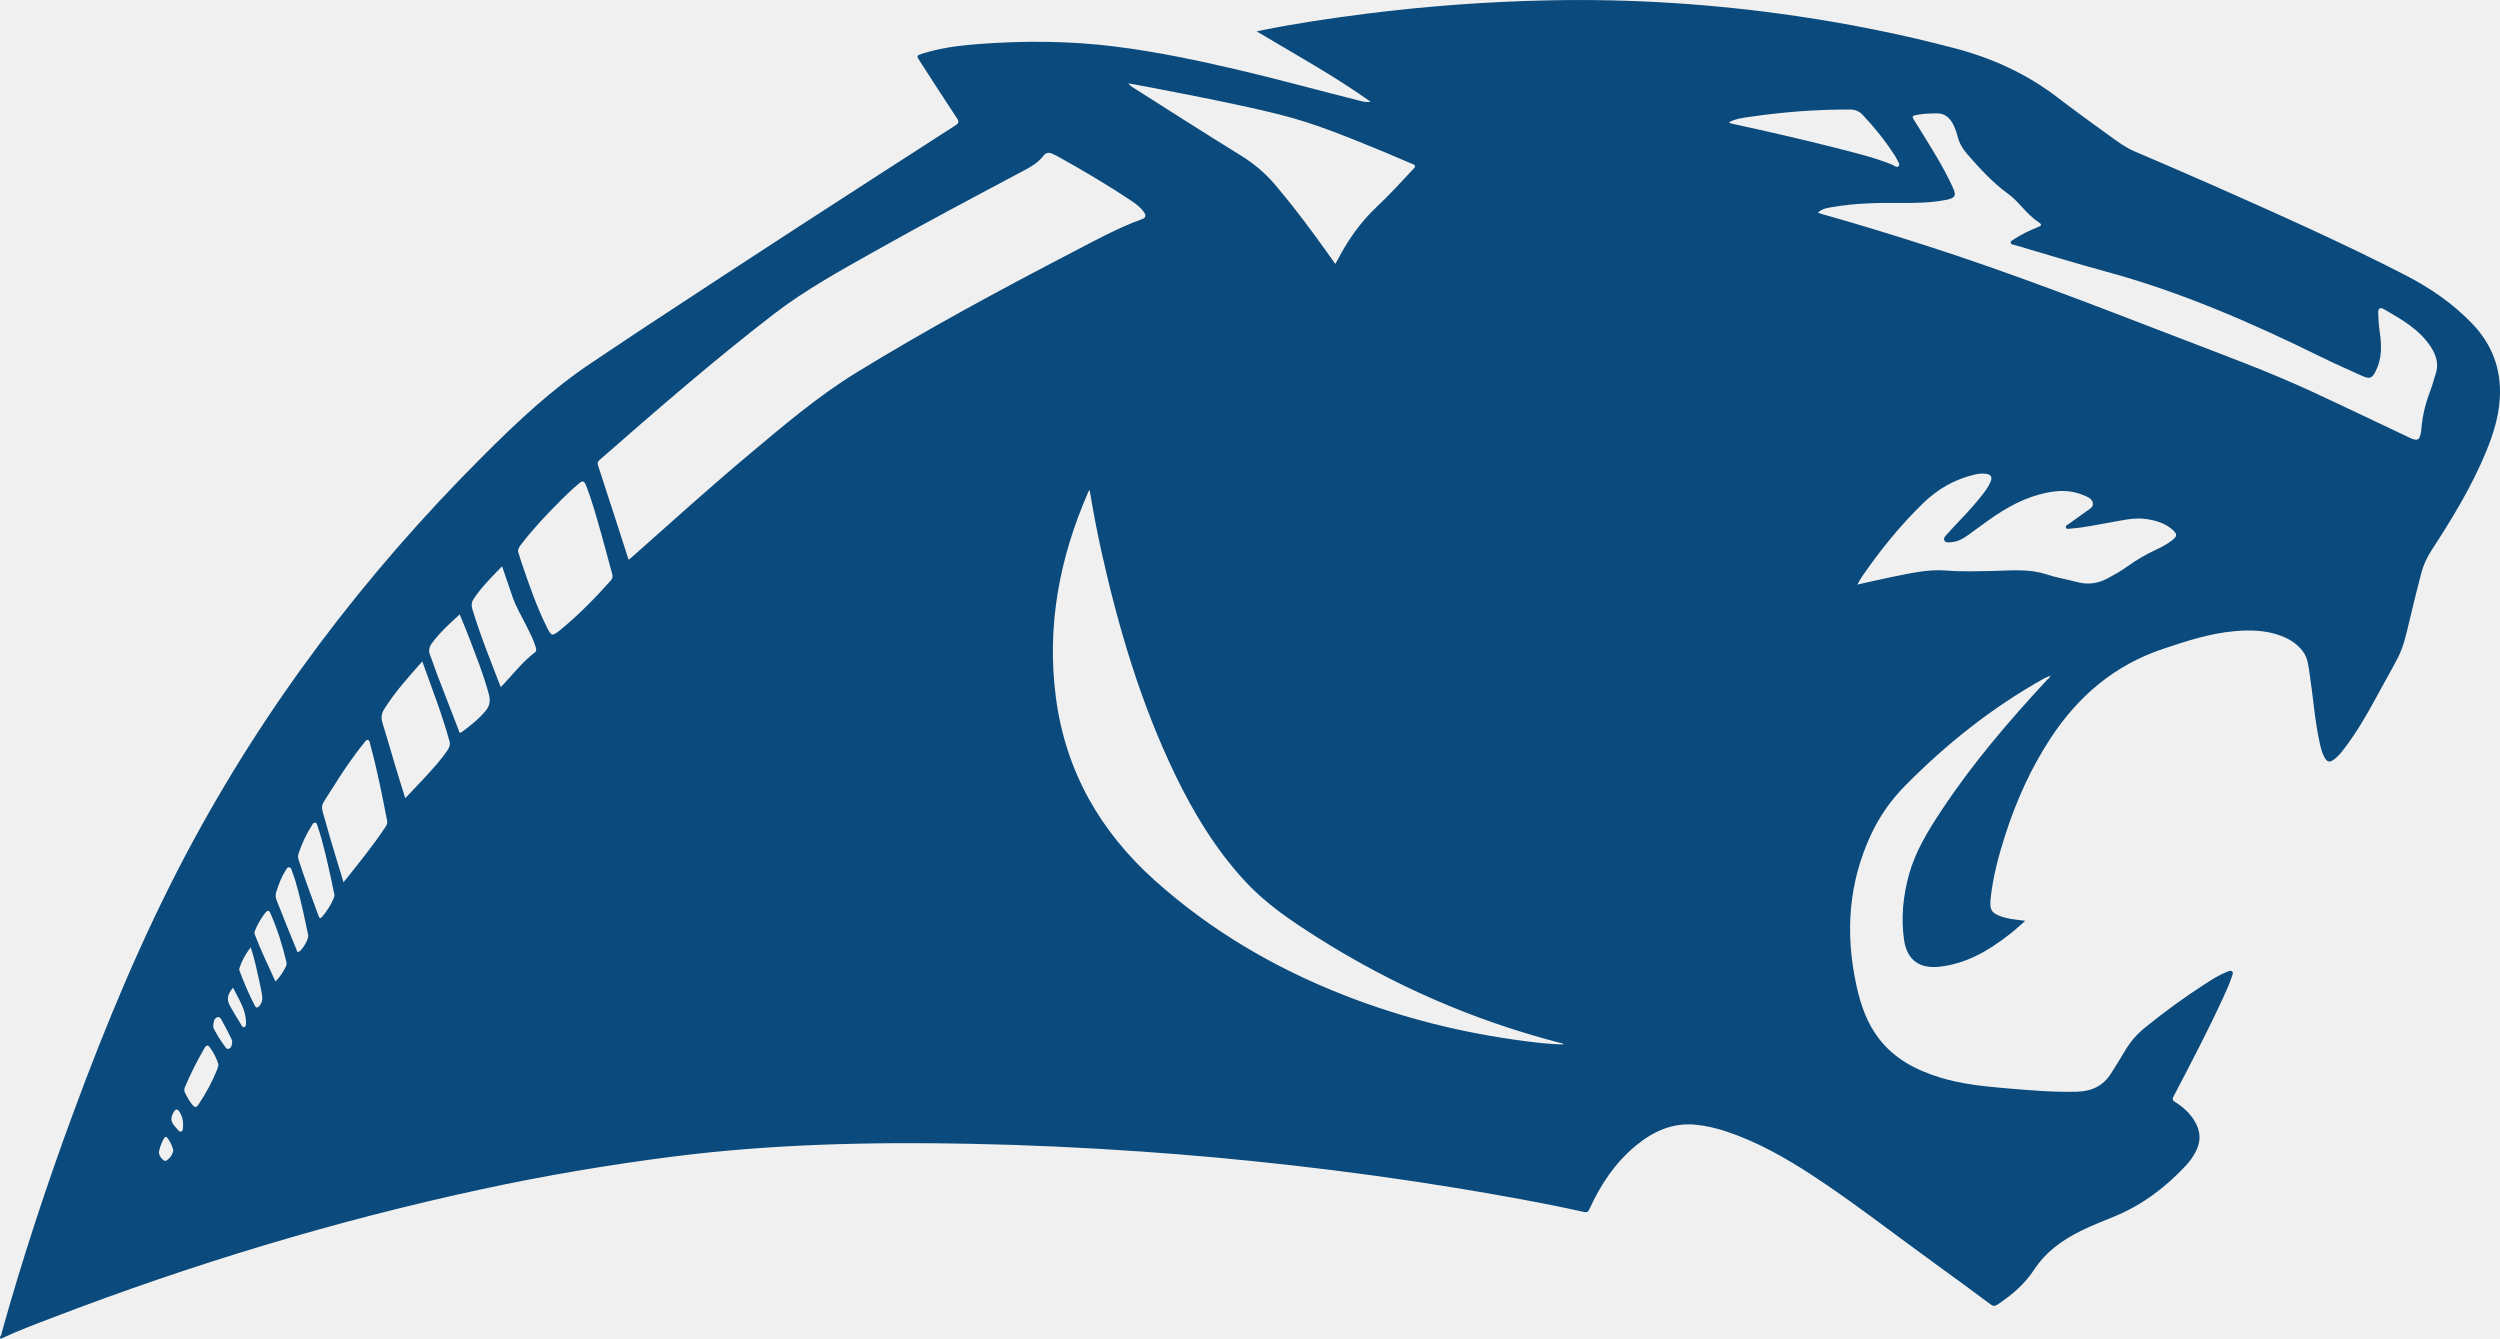
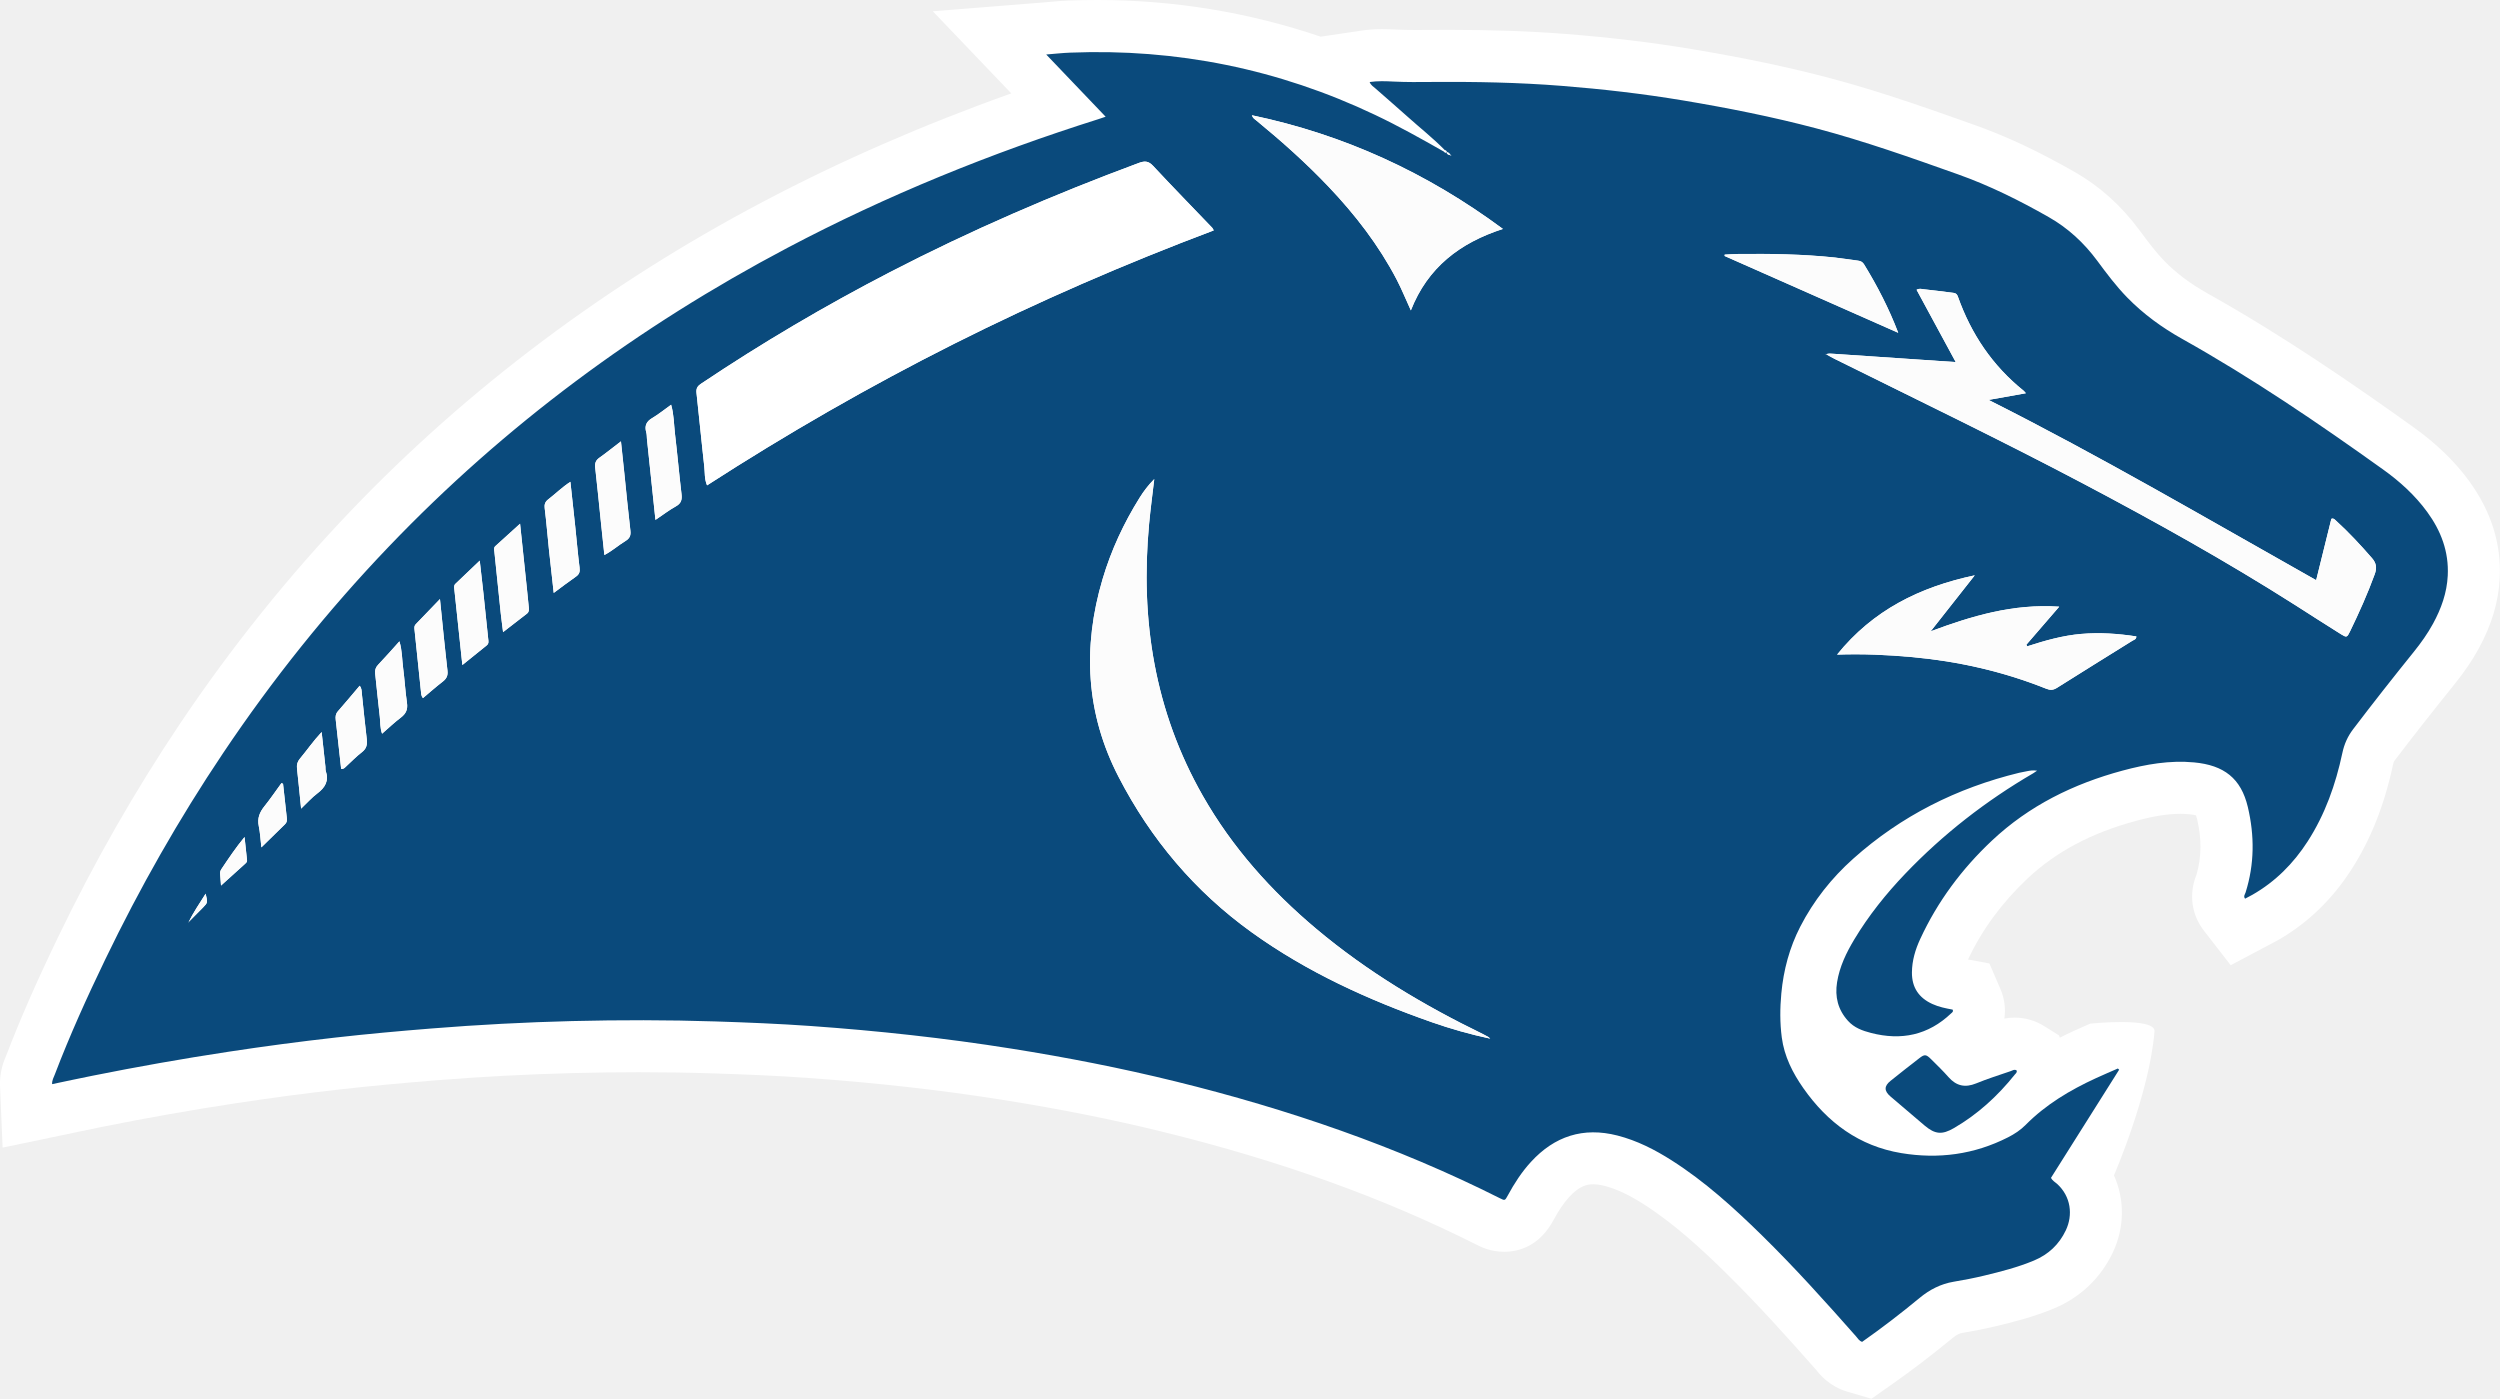
- <svg xmlns="http://www.w3.org/2000/svg" id="b" viewBox="0 0 700 374.81">
-   <g id="c">
-     <path d="M.31,374.81c-.55.04-.17-.39-.28-.56.41-.32.38-.84.5-1.27,5.82-20.8,12.58-41.31,20.06-61.57,9.09-24.62,19.14-48.83,31.41-72.05,21.95-41.51,50.03-78.49,83.2-111.64,9.54-9.54,19.36-18.81,30.67-26.3,4.72-3.13,9.4-6.32,14.13-9.43,29.03-19.15,58.23-38.03,87.47-56.85,1.06-.68,1.1-1.1.43-2.1-3.46-5.23-6.85-10.51-10.26-15.77-1.1-1.69-1.1-1.71.91-2.34,4.9-1.52,9.96-2.17,15.05-2.57,12.97-1,25.94-.94,38.86.7,11.57,1.46,22.97,3.86,34.32,6.52,11.11,2.6,22.1,5.66,33.17,8.43,1.22.31,2.44.74,3.81.48-10.13-7.24-21.03-13.2-31.87-19.69.62-.15,1.03-.25,1.43-.33,9.5-1.9,19.08-3.33,28.69-4.56,17.12-2.19,34.3-3.45,51.55-3.81,23.28-.49,46.44,1.01,69.48,4.4,14.92,2.19,29.66,5.16,44.25,9,10.55,2.78,20.23,7.18,28.89,13.84,4.82,3.71,9.78,7.25,14.7,10.83,2.12,1.54,4.23,3.1,6.66,4.15,7.29,3.15,14.61,6.26,21.87,9.47,18.21,8.07,36.4,16.15,54.12,25.27,6.92,3.56,13.27,7.91,18.67,13.54,5.57,5.81,8.2,12.72,7.75,20.81-.3,5.32-1.87,10.28-3.88,15.14-4.05,9.82-9.58,18.83-15.34,27.7-1.24,1.91-2.16,3.93-2.74,6.11-.51,1.9-.99,3.8-1.46,5.7-4.81,19.51-2.43,13.02-11.55,29.87-2.63,4.85-5.44,9.61-8.83,13.99-.8,1.04-1.66,2.04-2.73,2.81-1.12.81-1.82.63-2.5-.56-.68-1.19-1.03-2.51-1.33-3.83-1.44-6.36-1.86-12.87-2.85-19.3-.35-2.29-.46-4.68-1.94-6.66-1.59-2.14-3.76-3.48-6.22-4.39-4.23-1.57-8.62-1.66-13.03-1.25-6.85.63-13.34,2.75-19.83,4.92-13.55,4.52-23.76,13.17-31.51,24.97-5.51,8.38-9.59,17.43-12.67,26.95-1.93,5.97-3.56,12.02-4.19,18.29-.3,2.98.4,3.89,3.26,4.84.8.26,1.62.45,2.45.59,1.23.2,2.47.33,4.03.53-1.58,1.36-2.91,2.6-4.33,3.71-5.85,4.59-12.11,8.3-19.72,9.14-5.59.62-9.07-1.88-9.89-7.45-.91-6.2-.29-12.36,1.37-18.36,1.78-6.47,5.28-12.16,8.94-17.72,8.71-13.23,18.98-25.2,29.72-36.79.3-.32.89-.51.73-1.15.02.18.13.17.23.08.04-.04.03-.13.04-.2-.09.06-.17.11-.26.17-.51.23-1.03.41-1.52.68-14.55,8.11-27.45,18.36-39.11,30.21-3.91,3.97-7.06,8.5-9.41,13.54-6.34,13.59-7.25,27.74-4.08,42.24,1.17,5.37,2.94,10.56,6.37,14.98,4.37,5.63,10.38,8.74,17.03,10.79,5.85,1.8,11.9,2.44,17.97,2.97,6.77.59,13.53,1.18,20.34,1.01,4.17-.11,7.43-1.64,9.65-5.22,1.26-2.03,2.56-4.03,3.75-6.09,1.47-2.55,3.34-4.72,5.62-6.58,5.42-4.41,11.05-8.52,16.92-12.3,1.97-1.26,3.94-2.53,6.13-3.39.47-.19,1.03-.49,1.44-.08.35.35.08.89-.06,1.33-.71,2.13-1.63,4.18-2.57,6.21-4.28,9.25-9,18.29-13.73,27.31-.43.82-.44,1.21.42,1.73,2.09,1.29,3.9,2.93,5.24,5.01,1.92,2.98,2.06,6.04.32,9.16-.69,1.23-1.49,2.39-2.44,3.42-5.7,6.15-12.24,11.14-20.04,14.37-3.15,1.3-6.34,2.51-9.41,4.03-5.28,2.61-9.91,5.9-13.23,10.97-2.61,3.99-6.24,7.08-10.22,9.72-.74.49-1.22.48-1.94-.06-5.19-3.86-10.39-7.69-15.63-11.47-11.39-8.21-22.45-16.9-34.2-24.6-7.6-4.98-15.49-9.45-24.17-12.34-2.76-.92-5.58-1.58-8.47-1.88-6.55-.67-12.01,1.84-16.89,5.88-5.79,4.78-9.82,10.87-12.91,17.63-.33.72-.6,1.13-1.53.92-12.06-2.68-24.22-4.83-36.41-6.82-15.29-2.5-30.65-4.58-46.04-6.32-13.73-1.55-27.49-2.81-41.27-3.77-16.03-1.12-32.08-1.88-48.15-2.19-27.94-.55-55.83.07-83.6,3.63-17.93,2.3-35.73,5.31-53.39,9.13-40.93,8.84-80.89,20.93-119.98,35.92-4.83,1.85-9.7,3.65-14.38,5.88ZM176.01,156.74c.43-.35.72-.57.99-.81,10.97-9.73,21.85-19.56,33.09-28.98,9.55-8,19.05-16.08,29.69-22.62,19.69-12.1,40.03-23.05,60.53-33.72,6.38-3.32,12.7-6.79,19.48-9.26,1.15-.42,1.1-1.14.51-1.97-.88-1.25-2.07-2.17-3.31-3.01-6.8-4.57-13.86-8.7-21.01-12.69-.41-.23-.85-.38-1.27-.6-1.03-.52-1.88-.34-2.59.59-1.31,1.71-3.08,2.83-4.96,3.83-14.12,7.5-28.25,14.99-42.19,22.83-9.7,5.46-19.47,10.81-28.33,17.63-16.82,12.96-32.82,26.89-48.79,40.86-.64.56-.56,1.03-.33,1.71,1.89,5.77,3.76,11.55,5.63,17.33.94,2.92,1.88,5.84,2.86,8.88ZM305.08,137.19c-.22.34-.31.44-.36.56-8.08,18.42-11.71,37.58-9.06,57.63,2.7,20.49,12.32,37.35,27.63,51.09,15.68,14.07,33.55,24.54,53.11,32.2,16.32,6.39,33.2,10.6,50.58,12.84,3.56.46,7.14.87,10.83.94-.33-.45-.75-.38-1.08-.47-24.09-6.24-46.62-16.07-67.64-29.36-7.36-4.66-14.6-9.49-20.57-15.98-8.16-8.87-14.33-19.04-19.53-29.84-9.52-19.78-15.73-40.67-20.51-62.02-1.29-5.75-2.37-11.54-3.39-17.6ZM509.05,59.56c.52.17.82.29,1.12.38,9.5,2.66,18.92,5.56,28.31,8.56,24,7.68,47.49,16.79,70.99,25.85,12.73,4.91,25.55,9.59,37.95,15.33,9.12,4.22,18.17,8.6,27.26,12.87,2.28,1.07,2.8.75,3.23-1.73.04-.23.06-.47.07-.7.3-3.85,1.26-7.54,2.66-11.14.5-1.3.8-2.69,1.27-4,1.02-2.86.34-5.38-1.27-7.84-3.23-4.95-8.2-7.7-13.09-10.55-1.13-.66-1.68-.26-1.65,1.06.05,1.73.16,3.47.41,5.17.56,3.81.69,7.55-1.12,11.11-1,1.97-1.65,2.27-3.67,1.37-3.88-1.73-7.77-3.46-11.59-5.34-19.44-9.57-39.24-18.22-60.24-23.91-8.52-2.31-16.97-4.92-25.44-7.41-.46-.14-1.2-.11-1.25-.69-.04-.51.61-.77,1.04-1.05,2.05-1.32,4.24-2.37,6.5-3.28,1.21-.49,1.28-.75.16-1.49-1.82-1.21-3.27-2.79-4.73-4.37-1.14-1.24-2.3-2.48-3.67-3.47-4.37-3.15-7.95-7.11-11.47-11.13-1.28-1.47-2.24-3.09-2.72-5-.34-1.36-.81-2.69-1.54-3.9-.99-1.65-2.39-2.57-4.39-2.52-1.64.04-3.27.05-4.9.33-2.11.37-2.11.35-1.02,2.08.3.47.61.94.9,1.42,3.4,5.54,6.94,11,9.64,16.94,1.04,2.29.69,2.88-1.8,3.45-.09.02-.19.02-.28.04-4.26.81-8.57.86-12.88.82-6.19-.06-12.36.08-18.48,1.12-1.45.25-2.97.34-4.35,1.6ZM520.03,163.69c3.39-.75,6.47-1.49,9.58-2.11,5.09-1.01,10.18-2.26,15.42-1.83,4.36.36,8.7.2,13.06.11,4.99-.1,9.99-.67,14.91.96,2.83.94,5.81,1.41,8.7,2.18,3.02.8,5.82.36,8.54-1.11,1.73-.94,3.45-1.88,5.05-3.03,2.67-1.92,5.46-3.6,8.45-4.97,1.53-.7,3.01-1.52,4.36-2.53,1.57-1.18,1.62-1.81.16-3.08-2.01-1.75-4.45-2.49-7.03-2.91-3.71-.61-7.26.41-10.85,1-3.51.58-6.98,1.38-10.54,1.63-.48.03-1.19.28-1.38-.28-.19-.54.51-.82.9-1.1,1.51-1.11,3.08-2.13,4.56-3.27.86-.66,2.24-1.19,2.09-2.42-.17-1.37-1.61-1.84-2.76-2.33-3.32-1.4-6.76-1.35-10.21-.64-5.84,1.2-10.95,3.98-15.77,7.37-2.18,1.53-4.31,3.15-6.49,4.69-1.31.93-2.72,1.66-4.37,1.78-.69.05-1.56.24-1.95-.43-.42-.71.27-1.31.73-1.82,1.15-1.29,2.35-2.55,3.54-3.81,2.22-2.35,4.42-4.72,6.39-7.28.83-1.08,1.64-2.17,2.18-3.43.65-1.49.25-2.18-1.39-2.39-1.08-.14-2.15.04-3.2.29-5.46,1.31-10.16,4.01-14.17,7.9-6.41,6.22-12.01,13.13-17.07,20.47-.47.69-.86,1.43-1.44,2.41ZM373.89,73.9c.28-.5.47-.81.64-1.14,2.89-5.57,6.45-10.62,11.05-14.93,3.55-3.33,6.82-6.95,10.15-10.51.64-.68.75-1.01-.25-1.41-2.64-1.06-5.23-2.26-7.87-3.34-9.64-3.94-19.25-8-29.4-10.52-11.89-2.95-23.93-5.21-35.96-7.55-2.1-.41-4.21-.78-6.32-1.17.35.54.76.82,1.19,1.09,10.12,6.4,20.19,12.88,30.38,19.16,3.89,2.4,7.23,5.3,10.09,8.81,1.42,1.74,2.86,3.46,4.26,5.23,4.15,5.25,8.07,10.68,12.04,16.28ZM145.05,154.4c.27.86.57,1.89.91,2.91,2.12,6.24,4.25,12.47,7.19,18.38,1.21,2.43,1.5,2.51,3.53.86,5.21-4.23,9.89-9.02,14.35-14.02.53-.6.58-1.16.36-1.92-1.05-3.73-1.99-7.5-3.06-11.22-1.31-4.58-2.53-9.19-4.31-13.62-.43-1.08-.91-1.23-1.81-.48-1.73,1.44-3.37,2.97-4.96,4.57-3.94,3.95-7.79,7.97-11.19,12.4-.45.58-.96,1.16-1.02,2.15ZM118.24,185.2c-3.92,4.44-7.69,8.59-10.68,13.38-.74,1.18-.91,2.36-.49,3.73,1.27,4.1,2.44,8.24,3.67,12.35.86,2.87,1.77,5.73,2.74,8.83,2.05-2.17,3.93-4.12,5.76-6.11,2.12-2.31,4.24-4.62,6.01-7.23.54-.8.9-1.58.61-2.61-2.06-7.52-4.92-14.77-7.62-22.35ZM96.19,247.02c.57-.7.93-1.13,1.28-1.57,3.48-4.41,7.04-8.76,10.15-13.45.42-.64.96-1.24.78-2.17-1.4-7.16-2.79-14.32-4.73-21.36-.13-.46-.14-1.18-.67-1.28-.53-.1-.82.54-1.14.93-3.28,4.04-6.17,8.36-8.91,12.78-3.57,5.77-3.27,3.69-1.51,10.18,1.43,5.27,3.11,10.47,4.74,15.93ZM484.16,34.19c.21.43.57.38.88.45,9.63,2.13,19.26,4.28,28.82,6.73,5.38,1.38,10.8,2.65,15.98,4.75.57.23,1.22.97,1.76.4.5-.52-.15-1.21-.4-1.78-.19-.43-.43-.83-.68-1.22-2.62-4.06-5.64-7.82-8.95-11.34-1.01-1.07-2.16-1.5-3.61-1.51-9.43-.05-18.81.71-28.14,2.06-1.91.28-3.87.53-5.65,1.47ZM140.58,158.57c-2.92,3.02-5.79,5.82-8.01,9.2-.56.86-.62,1.74-.34,2.68,2.22,7.42,5.15,14.58,7.98,21.94.42-.44.74-.77,1.05-1.1,2.74-2.94,5.23-6.13,8.47-8.58.58-.44.41-.96.26-1.52-.55-2-1.54-3.8-2.44-5.65-1.37-2.81-3.04-5.47-4.05-8.46-.94-2.78-1.9-5.55-2.92-8.52ZM128.71,172.04c-2.83,2.55-5.54,5.05-7.76,8.04-.79,1.06-1.02,2.12-.51,3.39.7,1.73,1.24,3.52,1.91,5.26,1.98,5.19,3.99,10.37,6.01,15.54.15.39.12,1.32,1.05.63,2.41-1.79,4.74-3.64,6.66-5.99,1.15-1.41,1.25-2.91.79-4.61-.78-2.84-1.7-5.63-2.72-8.39-1.7-4.64-3.47-9.24-5.43-13.89ZM93.67,250.71c-.29-1.41-.55-2.79-.86-4.16-1.13-5.06-2.17-10.14-3.84-15.06-.15-.43-.18-1.05-.68-1.14-.6-.11-.82.55-1.08.95-1.52,2.37-2.66,4.93-3.58,7.58-.21.59-.23,1.2-.04,1.8,1.7,5.34,3.72,10.57,5.63,15.84.31.85.7.51,1.07.07,1.3-1.55,2.38-3.24,3.16-5.1.11-.25.15-.53.21-.78ZM86.32,262c-.42-1.97-.86-4.21-1.37-6.44-.9-3.91-1.75-7.83-3.16-11.61-.16-.42-.26-1.01-.77-1.09-.6-.09-.84.52-1.1.93-1.16,1.83-1.88,3.85-2.55,5.89-.27.83-.24,1.62.1,2.45,1.01,2.46,1.96,4.94,2.95,7.41.85,2.12,1.71,4.24,2.6,6.34.11.26.06.85.69.59.8-.33,2.63-3.24,2.6-4.46ZM77.13,274.82c1.31-1.3,2.19-2.71,2.93-4.23.19-.39.23-.82.13-1.24-1.11-4.69-2.54-9.28-4.5-13.69-.37-.83-.81-.81-1.33-.16-1.27,1.58-2.27,3.31-3.01,5.2-.15.39-.1.72.04,1.08,1.68,4.41,3.74,8.65,5.74,13.04ZM61.17,298.17c-.43-1.78-1.32-3.3-2.32-4.78-.62-.91-1.05-.84-1.59.08-2.06,3.51-3.87,7.15-5.47,10.89-.23.54-.27,1.06,0,1.61.54,1.09,1.12,2.16,1.88,3.12.93,1.17,1.24,1.18,2.06-.05,2.03-3.04,3.74-6.25,5.1-9.65.15-.38.23-.8.34-1.21ZM70.18,265.26c-1.47,1.92-2.5,3.82-3.17,5.91-.06.2,0,.47.07.68,1.24,3.32,2.62,6.58,4.26,9.73.4.76.81.6,1.27.09.82-.91.97-1.99.75-3.15-.26-1.37-.5-2.75-.82-4.11-.7-2.98-1.24-6-2.35-9.15ZM65.26,276.55c-1.65,1.96-1.86,3.34-.79,5.25.93,1.67,1.94,3.3,2.94,4.92.23.38.46,1,.96.88.58-.14.51-.83.51-1.31-.02-3.67-2.07-6.55-3.62-9.74ZM65,291.89c.06-.45-.11-.84-.3-1.21-.74-1.46-1.45-2.94-2.26-4.35-.37-.64-.7-1.78-1.58-1.51-1.03.32-1.06,1.55-1.17,2.51-.04.33.19.71.36,1.04.79,1.49,1.65,2.94,2.68,4.28.35.46.64,1.23,1.35,1,.75-.24.82-1.06.92-1.75ZM48.52,322.08c-.3-1.28-.85-2.4-1.61-3.42-.44-.59-.77-.31-1.05.18-.66,1.15-1.11,2.38-1.34,3.67-.19,1.08,1.33,2.9,2.02,2.48,1.06-.65,1.76-1.65,1.98-2.9ZM51.26,314.78c.05-1.06-.28-2.27-.94-3.36-.64-1.06-1.18-1.01-1.77.11-.93,1.76-.75,2.68.92,4.44.36.38.71,1.08,1.31.83.56-.23.42-.96.48-1.51,0-.09,0-.19,0-.51Z" fill="#0a4a7c" stroke-width="0" />
+ <svg xmlns="http://www.w3.org/2000/svg" id="Layer_2" data-name="Layer 2" viewBox="0 0 700 391.69">
+   <defs>
+     <style>
+       .cls-1 {
+         fill: #fff;
+       }
+ 
+       .cls-2 {
+         fill: #0a4a7c;
+       }
+ 
+       .cls-3 {
+         fill: #fcfcfc;
+       }
+     </style>
+   </defs>
+   <g id="Layer_1-2" data-name="Layer 1">
+     <g>
+       <path class="cls-1" d="M691.42,134.77c-4.06-5.57-9.19-10.53-15.67-15.17-16.38-11.72-36.03-25.34-57.6-37.42-4.81-2.7-8.77-5.66-12.09-9.06-2.34-2.4-4.51-5.27-7.1-8.77-5.02-6.79-11.11-12.25-18.11-16.23-10.18-5.79-19-9.93-27.77-13.05-13.1-4.66-26.65-9.47-40.76-13.21-11.59-3.07-23.88-5.65-38.68-8.12-11.12-1.86-22.65-3.24-35.23-4.23-9.81-.77-20.49-1.15-32.63-1.15-1.65,0-3.3,0-4.95,.02h-.69c-1.2,.01-2.39,.02-3.59,.02-2.27,0-4-.04-5.61-.12-1.28-.06-2.55-.12-3.94-.12-2.03,0-3.88,.13-5.66,.39l-11.55,1.72c-20.12-6.82-41.07-10.27-62.55-10.27-2.71,0-5.48,.06-8.21,.16-1.78,.07-3.46,.22-5.09,.37-.7,.06-1.42,.13-2.19,.19l-30.56,2.44,21.97,22.99c-24.56,8.74-47.9,18.93-69.59,30.38-43.69,23.06-82.49,52.16-115.31,86.47-17.45,18.25-33.57,38.34-47.91,59.71-12.53,18.68-23.99,38.73-34.05,59.61-6.13,12.72-10.76,23.28-14.54,33.19l-.03,.06c-.57,1.31-1.9,4.38-1.72,8.59l.72,17.17,16.83-3.51,3.75-.79c2.53-.53,5-1.05,7.47-1.55,12.56-2.52,25.13-4.73,37.37-6.59,9.99-1.52,19.9-2.83,29.45-3.9,7.76-.87,16.16-1.67,26.44-2.5,12.67-1.02,25.63-1.7,38.49-2.03,6.22-.16,12.4-.24,18.37-.24,7.07,0,14.09,.11,20.87,.33,7.8,.25,17.01,.6,26.19,1.25,19.57,1.39,37.54,3.42,54.96,6.19,16.02,2.55,30.64,5.47,44.68,8.93,32.99,8.12,61.71,18.45,87.82,31.59,1.29,.65,3.96,1.99,7.69,1.99,4.14,0,9.91-1.54,13.88-8.89,1.49-2.76,2.88-4.81,4.38-6.45,2.88-3.14,5.02-3.56,6.74-3.56,.94,0,2,.15,3.14,.44,3.32,.85,6.8,2.48,10.95,5.12,8.6,5.48,16.38,12.71,22.86,19.07,9.09,8.92,17.57,18.4,25.48,27.35,.95,1.21,3.66,4.6,8.7,6.08l6.76,1.99,5.76-4.05c5.66-3.98,11.38-8.35,17-12.99,1.27-1.05,2.1-1.3,2.68-1.39,3.46-.58,6.55-1.2,9.44-1.89,5.17-1.24,10.67-2.65,16.22-4.96,7.38-3.08,13.08-8.5,16.49-15.67,3.34-7.05,3.32-14.89,.32-21.59,0,0,9.92-22.82,11.35-40.31,.33-4.1-18.02-2.18-18.02-2.18-1.5,.66-3.01,1.31-4.5,2-1.38,.63-2.7,1.28-3.99,1.93l-.25-.65-4.13-2.59c-2.49-1.56-5.34-2.38-8.27-2.38-1.05,0-2.01,.1-2.88,.27,.4-2.74,.06-5.6-1.11-8.3l-3.08-7.13-5.98-1.11c3.9-8.32,9.51-15.95,16.66-22.68,7.97-7.5,17.91-12.78,30.37-16.14,4.98-1.34,8.92-1.97,12.39-1.97,.85,0,1.68,.04,2.48,.11,.97,.09,1.58,.23,1.93,.33,.08,.22,.19,.54,.3,1,1.32,5.57,1.27,10.69-.16,15.6-2.18,5.35-1.43,11.14,2.05,15.64l7.52,9.71,10.85-5.75,.54-.28c.64-.33,1.28-.67,1.92-1.03,8.17-4.68,15.05-11.29,20.45-19.66,5.47-8.47,9.31-18.18,11.75-29.68,.11-.51,.21-.66,.38-.89,4.94-6.51,10.41-13.48,16.73-21.32,2.8-3.48,5.04-6.77,6.82-10.03,3.63-6.64,5.56-13.1,5.89-19.72,.48-9.59-2.39-18.73-8.53-27.15Z" />
+       <path class="cls-2" d="M404.61,42.1c-3.3-3.4-7.04-6.31-10.55-9.48-2.94-2.66-5.97-5.21-8.93-7.85-.56-.5-1.28-.88-1.63-1.8,2.27-.34,4.51-.24,6.72-.13,3.58,.18,7.15,.14,10.72,.11,12.12-.09,24.23,.13,36.32,1.09,11.38,.9,22.71,2.2,33.98,4.08,12.56,2.1,25.03,4.57,37.34,7.83,13.44,3.56,26.53,8.2,39.61,12.85,8.87,3.15,17.27,7.33,25.44,11.98,5.43,3.09,9.89,7.22,13.59,12.22,2.63,3.56,5.29,7.11,8.39,10.29,4.54,4.65,9.74,8.43,15.4,11.6,19.55,10.95,38.04,23.53,56.23,36.55,4.7,3.36,8.96,7.22,12.38,11.91,3.87,5.3,6.08,11.13,5.75,17.82-.24,4.85-1.83,9.26-4.12,13.46-1.53,2.8-3.38,5.4-5.38,7.88-5.75,7.14-11.43,14.34-16.98,21.65-1.54,2.02-2.5,4.18-3.03,6.68-1.87,8.79-4.83,17.19-9.74,24.79-3.98,6.17-9.04,11.25-15.45,14.91-.67,.38-1.36,.73-2.05,1.09-.53-.69-.02-1.21,.15-1.75,2.49-7.92,2.52-15.9,.62-23.93-1.9-8.01-6.67-11.7-15.05-12.48-6.81-.64-13.46,.53-20.03,2.3-13.71,3.7-26.14,9.79-36.57,19.6-8.41,7.91-15.21,17.02-20.06,27.51-1.38,2.97-2.32,6.09-2.34,9.43-.02,4.2,1.94,7.08,5.7,8.8,1.83,.84,3.79,1.23,5.7,1.58,.26,.61-.16,.8-.42,1.05-6.42,6.11-13.95,7.67-22.41,5.49-2.44-.63-4.72-1.45-6.48-3.4-2.81-3.11-3.7-6.73-3.05-10.8,.7-4.38,2.59-8.28,4.84-12.02,4.02-6.69,8.87-12.74,14.26-18.38,10.6-11.08,22.58-20.39,35.82-28.11,.25-.15,.49-.32,1.09-.73-1.21-.17-1.98-.01-2.75,.13-.76,.15-1.53,.28-2.28,.46-17.43,4.25-33.04,12.06-46.45,24.05-6.08,5.43-11.1,11.77-14.83,19.02-3.01,5.85-4.7,12.15-5.31,18.72-.38,4.11-.41,8.23,.13,12.33,.7,5.3,3.04,9.91,6.06,14.22,6.76,9.62,15.62,16.19,27.4,18.15,10.39,1.73,20.42,.4,29.89-4.42,1.81-.92,3.51-2.04,4.93-3.48,5.66-5.72,12.44-9.75,19.68-13.08,2.03-.93,4.09-1.81,6.14-2.71,.12,.11,.24,.22,.36,.34-6.37,10.1-12.73,20.21-19.08,30.27,.4,.83,1.14,1.18,1.7,1.69,3.89,3.54,4.49,8.7,2.45,13.01-1.88,3.96-4.87,6.77-8.92,8.46-4.53,1.89-9.26,3.1-14.01,4.24-2.79,.67-5.61,1.22-8.45,1.69-3.63,.61-6.76,2.22-9.56,4.54-5.21,4.31-10.57,8.42-16.09,12.3-.84-.25-1.22-.98-1.72-1.55-8.54-9.67-17.16-19.27-26.38-28.31-7.83-7.68-15.94-15.04-25.24-20.96-4.73-3.01-9.69-5.54-15.17-6.95-9.59-2.45-17.62,.17-24.24,7.4-2.59,2.82-4.65,6.02-6.47,9.38-.79,1.46-.81,1.48-2.18,.79-28.98-14.58-59.46-24.99-90.89-32.73-15.15-3.73-30.46-6.72-45.87-9.17-18.65-2.97-37.4-5-56.22-6.34-8.9-.63-17.83-.99-26.75-1.28-13.36-.43-26.73-.43-40.09-.1-13.11,.33-26.22,1.02-39.3,2.07-8.98,.72-17.95,1.53-26.9,2.54-10.03,1.13-20.03,2.46-30.01,3.98-12.74,1.93-25.42,4.18-38.05,6.71-3.71,.74-7.42,1.54-11.33,2.36-.05-1.1,.45-1.9,.76-2.71,4.18-10.96,9.02-21.63,14.11-32.19,9.66-20.04,20.62-39.34,33.02-57.81,13.8-20.57,29.21-39.85,46.34-57.75,32.58-34.06,69.96-61.68,111.58-83.66,27.94-14.75,57.08-26.58,87.19-36.09,.59-.18,1.16-.39,1.99-.67-5.53-5.79-10.93-11.44-16.64-17.42,2.48-.2,4.58-.44,6.69-.52,29.88-1.19,58.34,4.58,85.37,17.42,6.6,3.13,12.96,6.69,19.3,10.3,.21,.19,.42,.39,.72,.17,.13,.83,1,.65,1.44,1.05,0,0,0-.09,0-.09l-.07,.05c-.45-.35-.62-1.12-1.41-.97,.19-.4-.07-.49-.37-.56ZM52.8,258.18c1.35-1.36,2.72-2.72,4.06-4.1,1.32-1.35,1.31-1.37,.72-3.85-1.75,2.76-3.45,5.29-4.81,8.01l.12,.04-.08-.11ZM511.24,99.21l.07-.11-.11,.02c.81,.45,1.61,.92,2.44,1.34,23.35,11.59,46.83,22.89,69.88,35.07,20.04,10.59,39.83,21.62,58.97,33.79,4.32,2.75,8.62,5.54,12.97,8.25,1.61,1,1.71,.95,2.55-.77,2.54-5.24,4.92-10.54,6.92-16.02,.63-1.72,.48-3.07-.75-4.48-3.22-3.7-6.54-7.28-10.17-10.58-.33-.3-.65-.7-1.23-.43-1.39,5.61-2.78,11.23-4.25,17.17-30.53-17.2-60.53-34.8-91.73-50.48,3.42-.61,6.85-1.23,10.45-1.87-.33-.38-.46-.57-.63-.7-8.71-6.99-14.7-15.89-18.41-26.37-.37-1.04-1.05-1-1.77-1.1-2.61-.35-5.23-.66-7.86-.95-.57-.06-1.18-.3-1.93,.16,3.62,6.68,7.21,13.32,10.96,20.24-3.27-.22-6.13-.42-8.99-.61-8.36-.57-16.72-1.14-25.08-1.7-.77-.05-1.55-.17-2.3,.14Zm-313.27,36.69c22.41-14.47,45.39-27.68,69.12-39.61,23.67-11.9,47.93-22.42,72.76-31.78-.25-.44-.3-.59-.4-.7-5.54-5.78-11.12-11.51-16.58-17.36-1.29-1.39-2.33-1.44-4.01-.82-23.81,8.83-47.08,18.89-69.64,30.56-18.22,9.43-35.87,19.82-52.91,31.24-1.03,.69-1.43,1.34-1.29,2.62,.77,6.87,1.4,13.76,2.18,20.62,.19,1.66,0,3.41,.77,5.22Zm125.21-1.72c-1.6,1.61-2.91,3.32-4.06,5.17-4.47,7.15-7.99,14.73-10.39,22.82-5.65,19.05-4.7,37.63,4.51,55.42,8.99,17.38,21.31,32.01,37.26,43.48,15.45,11.11,32.56,18.89,50.42,25.16,5.27,1.85,10.65,3.37,16.34,4.6-.31-.28-.41-.41-.54-.48-.47-.26-.94-.52-1.42-.76-16.68-8.1-32.51-17.55-46.74-29.51-12.65-10.63-23.52-22.79-31.74-37.21-13.52-23.72-17.58-49.3-15.06-76.19,.39-4.17,.95-8.32,1.44-12.49Zm27.35-101.91c.29,.86,.8,1.11,1.21,1.44,7.09,5.82,13.93,11.9,20.25,18.56,7.47,7.86,14.05,16.37,19.09,26.02,1.42,2.72,2.56,5.58,3.97,8.63,4.71-12.02,13.73-18.92,25.77-22.81-21.31-15.77-44.46-26.42-70.28-31.83Zm217.09,148.7c-.08-.14-.17-.28-.25-.43,2.96-3.43,5.93-6.86,9.21-10.66-12.94-.88-24.49,2.62-36,6.9,4.01-5.09,8.02-10.18,12.35-15.68-15.53,3.31-28.52,9.79-38.55,22.2,7.27-.25,14.07,.06,20.87,.68,12.99,1.17,25.58,4.03,37.7,8.87,1.11,.45,1.93,.42,2.99-.24,7.02-4.45,14.1-8.8,21.14-13.2,.41-.26,1.08-.33,1.1-1.2-5.12-.79-10.25-1.15-15.44-.7-5.2,.45-10.17,1.87-15.12,3.47Zm-36.12-87.78c-2.59-6.78-5.84-13.09-9.56-19.15-.4-.65-.93-.95-1.69-1.04-2.15-.25-4.29-.64-6.45-.87-9.03-.96-18.1-1.09-27.17-.99-1.24,.01-2.48,.11-3.72,.17,0,.13-.02,.25-.02,.38,16.2,7.17,32.41,14.34,48.61,21.51Zm-347.98,52.4c2.12-1.43,3.85-2.75,5.73-3.8,1.48-.82,1.76-1.84,1.58-3.41-.67-5.63-1.16-11.28-1.83-16.91-.31-2.63-.28-5.32-1.08-8.13-1.9,1.36-3.52,2.69-5.31,3.74-1.66,.98-2.18,2.2-1.65,4.01,.17,.58,.12,1.23,.19,1.85,.78,7.41,1.56,14.83,2.38,22.66Zm-9.64-22.02c-2.25,1.72-4.12,3.23-6.07,4.61-1.02,.72-1.31,1.54-1.17,2.76,.6,5.25,1.11,10.51,1.65,15.76,.29,2.83,.6,5.66,.92,8.72,2.25-1.2,3.97-2.76,5.93-3.95,1.13-.69,1.52-1.5,1.36-2.85-.63-5.32-1.13-10.66-1.69-15.99-.3-2.84-.6-5.69-.96-9.05Zm-14.17,11.34c-2.34,1.51-4.14,3.33-6.16,4.88-.9,.69-1.18,1.4-1.03,2.56,.48,3.85,.79,7.73,1.19,11.59,.41,3.93,.86,7.86,1.33,12.08,2.2-1.63,4.16-3.14,6.19-4.54,.97-.67,1.2-1.37,1.05-2.53-.49-3.85-.81-7.73-1.22-11.59-.43-4.09-.88-8.17-1.35-12.46Zm-14.09,11.73c-2.48,2.25-4.69,4.26-6.91,6.26-.49,.44-.34,.96-.28,1.5,.61,5.78,1.18,11.55,1.79,17.33,.17,1.65,.4,3.29,.65,5.25,2.42-1.87,4.54-3.53,6.68-5.17,.59-.45,.59-1.04,.53-1.67-.17-1.7-.33-3.39-.51-5.09-.63-5.99-1.26-11.99-1.94-18.43Zm-16.16,39.57c2.49-2.01,4.64-3.76,6.81-5.49,.68-.54,.49-1.22,.42-1.91-.45-4.24-.88-8.48-1.33-12.72-.31-2.89-.65-5.77-1.03-9.11-2.49,2.37-4.65,4.44-6.81,6.49-.46,.44-.37,.96-.31,1.51,.74,6.93,1.47,13.87,2.25,21.23Zm-6.26-18.48c-2.52,2.62-4.64,4.84-6.78,7.04-.44,.45-.42,.93-.36,1.49,.61,5.78,1.19,11.56,1.8,17.33,.06,.59,.05,1.23,.56,1.88,1.84-1.54,3.62-3.13,5.51-4.59,1.08-.83,1.53-1.67,1.36-3.12-.75-6.46-1.37-12.94-2.1-20.04Zm-16.22,37.71c1.86-1.62,3.48-3.17,5.25-4.51,1.45-1.1,1.99-2.3,1.72-4.14-.48-3.22-.64-6.49-1.07-9.71-.32-2.39-.24-4.85-1.04-7.5-2.11,2.34-3.99,4.49-5.96,6.55-.73,.76-.94,1.51-.83,2.5,.45,4.01,.81,8.03,1.29,12.03,.18,1.5,.03,3.07,.64,4.78Zm-11.45,9.88c.73,.04,1-.36,1.33-.66,1.49-1.36,2.89-2.83,4.48-4.05,1.29-1,1.53-2.12,1.35-3.63-.51-4.23-.92-8.48-1.37-12.71-.08-.72,0-1.5-.62-2.25-2.1,2.47-4.08,4.85-6.11,7.17-.64,.73-.69,1.5-.59,2.37,.51,4.54,1.01,9.08,1.52,13.76Zm-11.22,11.09c1.73-1.64,3-3.1,4.52-4.24,2.2-1.65,3.34-3.53,2.38-6.32-.12-.35-.05-.77-.09-1.16-.34-3.12-.68-6.23-1.06-9.72-2.38,2.55-4.12,5.11-6.09,7.46-.71,.85-.93,1.7-.81,2.77,.4,3.54,.73,7.09,1.15,11.19Zm-5.05-6.93c-.15-.07-.3-.13-.46-.2-1.58,2.17-3.09,4.4-4.78,6.5-1.33,1.66-2.02,3.34-1.57,5.52,.38,1.82,.47,3.71,.73,5.97,2.43-2.38,4.51-4.45,6.62-6.48,.51-.49,.58-1.04,.51-1.68-.36-3.21-.71-6.42-1.06-9.63Zm-17.38,28.48c2.27-2.05,4.51-4.06,6.73-6.08,.28-.25,.61-.54,.57-.97-.22-2.18-.46-4.36-.7-6.55-2.46,2.97-4.47,5.99-6.49,9-.27,.41-.39,.83-.35,1.31,.1,1.15,.18,2.3,.25,3.28Z" />
+       <path class="cls-2" d="M564.64,299.7c.23,.59-.25,.87-.51,1.2-4.79,5.99-10.36,11.09-17.02,14.96-3.32,1.93-5.28,1.77-8.22-.71-3.2-2.7-6.39-5.41-9.56-8.14-1.81-1.56-1.81-2.9,.02-4.37,2.66-2.14,5.34-4.24,8.04-6.33,1.51-1.17,1.91-1.13,3.34,.29,1.65,1.64,3.33,3.26,4.86,5,2.19,2.48,4.64,3.01,7.71,1.76,3.15-1.29,6.4-2.32,9.62-3.42,.53-.18,1.1-.62,1.72-.23Z" />
+       <path class="cls-1" d="M197.97,135.89c-.76-1.81-.58-3.55-.77-5.22-.79-6.87-1.41-13.75-2.18-20.62-.14-1.28,.25-1.93,1.29-2.62,17.05-11.42,34.69-21.82,52.91-31.24,22.56-11.67,45.83-21.73,69.64-30.56,1.67-.62,2.72-.57,4.01,.82,5.45,5.86,11.04,11.58,16.58,17.36,.1,.11,.15,.26,.4,.7-24.83,9.36-49.09,19.88-72.76,31.78-23.72,11.93-46.71,25.14-69.12,39.61Z" />
+       <path class="cls-3" d="M323.18,134.17c-.49,4.17-1.05,8.32-1.44,12.49-2.51,26.89,1.54,52.48,15.06,76.19,8.22,14.42,19.09,26.58,31.74,37.21,14.24,11.96,30.07,21.41,46.74,29.51,.48,.23,.95,.5,1.42,.76,.13,.07,.23,.2,.54,.48-5.69-1.23-11.07-2.75-16.34-4.6-17.86-6.27-34.97-14.05-50.42-25.16-15.95-11.47-28.26-26.09-37.26-43.48-9.2-17.78-10.16-36.37-4.51-55.42,2.4-8.09,5.92-15.67,10.39-22.82,1.15-1.84,2.46-3.56,4.06-5.17Z" />
+       <path class="cls-3" d="M511.23,99.2c.75-.3,1.54-.18,2.3-.13,8.36,.56,16.72,1.13,25.08,1.7,2.86,.19,5.71,.39,8.99,.61-3.74-6.92-7.34-13.56-10.96-20.24,.75-.46,1.36-.22,1.93-.16,2.62,.29,5.24,.6,7.86,.95,.72,.1,1.4,.05,1.77,1.1,3.71,10.47,9.7,19.38,18.41,26.37,.17,.14,.29,.33,.63,.7-3.6,.65-7.03,1.26-10.45,1.87,31.2,15.69,61.2,33.28,91.73,50.48,1.47-5.93,2.86-11.56,4.25-17.17,.58-.27,.9,.13,1.23,.43,3.63,3.3,6.95,6.88,10.17,10.58,1.23,1.42,1.38,2.77,.75,4.48-2,5.48-4.38,10.78-6.92,16.02-.84,1.72-.94,1.77-2.55,.77-4.35-2.71-8.64-5.5-12.97-8.25-19.14-12.17-38.93-23.2-58.97-33.79-23.05-12.18-46.54-23.48-69.88-35.07-.83-.41-1.63-.89-2.44-1.34l.04,.09Z" />
+       <path class="cls-3" d="M350.52,32.26c25.82,5.41,48.98,16.06,70.28,31.83-12.03,3.89-21.06,10.79-25.77,22.81-1.41-3.05-2.55-5.91-3.97-8.63-5.04-9.65-11.62-18.16-19.09-26.02-6.32-6.65-13.17-12.74-20.25-18.56-.4-.33-.91-.58-1.21-1.44Z" />
+       <path class="cls-3" d="M567.62,180.96c4.94-1.6,9.92-3.02,15.12-3.47,5.19-.45,10.32-.09,15.44,.7-.02,.87-.69,.94-1.1,1.2-7.05,4.4-14.12,8.76-21.14,13.2-1.06,.67-1.88,.69-2.99,.24-12.12-4.85-24.71-7.7-37.7-8.87-6.8-.61-13.6-.93-20.87-.68,10.03-12.41,23.02-18.89,38.55-22.2-4.33,5.5-8.34,10.59-12.35,15.68,11.51-4.28,23.06-7.78,36-6.9-3.28,3.8-6.25,7.23-9.21,10.66,.08,.14,.17,.28,.25,.43Z" />
+       <path class="cls-3" d="M531.5,93.17c-16.2-7.17-32.41-14.34-48.61-21.51,0-.13,.02-.25,.02-.38,1.24-.06,2.48-.15,3.72-.17,9.07-.1,18.14,.03,27.17,.99,2.16,.23,4.29,.62,6.45,.87,.76,.09,1.29,.39,1.69,1.04,3.72,6.06,6.97,12.37,9.56,19.15Z" />
+       <path class="cls-3" d="M183.52,145.57c-.82-7.83-1.6-15.25-2.38-22.66-.06-.62-.01-1.27-.19-1.85-.53-1.81-.02-3.02,1.65-4.01,1.79-1.05,3.41-2.39,5.31-3.74,.81,2.81,.77,5.5,1.08,8.13,.67,5.63,1.16,11.28,1.83,16.91,.19,1.57-.1,2.59-1.58,3.41-1.88,1.05-3.61,2.37-5.73,3.8Z" />
+       <path class="cls-3" d="M173.88,123.56c.36,3.36,.66,6.2,.96,9.05,.55,5.33,1.06,10.67,1.69,15.99,.16,1.35-.23,2.16-1.36,2.85-1.96,1.19-3.69,2.76-5.93,3.95-.32-3.06-.63-5.89-.92-8.72-.55-5.25-1.06-10.51-1.65-15.76-.14-1.22,.15-2.03,1.17-2.76,1.95-1.38,3.81-2.89,6.07-4.61Z" />
+       <path class="cls-3" d="M159.71,134.9c.46,4.28,.92,8.37,1.35,12.46,.41,3.86,.74,7.74,1.22,11.59,.15,1.16-.08,1.87-1.05,2.53-2.03,1.4-3.98,2.91-6.19,4.54-.47-4.23-.92-8.15-1.33-12.08-.41-3.86-.71-7.74-1.19-11.59-.15-1.17,.14-1.88,1.03-2.56,2.02-1.55,3.82-3.37,6.16-4.88Z" />
+       <path class="cls-3" d="M145.61,146.64c.68,6.44,1.31,12.43,1.94,18.43,.18,1.69,.34,3.39,.51,5.09,.06,.63,.06,1.22-.53,1.67-2.14,1.63-4.26,3.29-6.68,5.17-.24-1.96-.47-3.6-.65-5.25-.6-5.78-1.18-11.55-1.79-17.33-.06-.55-.21-1.06,.28-1.5,2.22-2,4.43-4.02,6.91-6.26Z" />
+       <path class="cls-3" d="M129.46,186.2c-.78-7.36-1.51-14.3-2.25-21.23-.06-.55-.15-1.07,.31-1.51,2.16-2.06,4.32-4.12,6.81-6.49,.38,3.35,.72,6.23,1.03,9.11,.46,4.24,.89,8.48,1.33,12.72,.07,.69,.26,1.37-.42,1.91-2.17,1.73-4.32,3.48-6.81,5.49Z" />
+       <path class="cls-3" d="M123.19,167.72c.73,7.1,1.34,13.58,2.1,20.04,.17,1.44-.28,2.28-1.36,3.12-1.89,1.45-3.67,3.04-5.51,4.59-.51-.65-.5-1.29-.56-1.88-.61-5.78-1.19-11.56-1.8-17.33-.06-.56-.07-1.04,.36-1.49,2.14-2.2,4.26-4.42,6.78-7.04Z" />
+       <path class="cls-3" d="M106.98,205.43c-.61-1.71-.46-3.28-.64-4.78-.48-4-.84-8.02-1.29-12.03-.11-.99,.11-1.74,.83-2.5,1.97-2.06,3.85-4.21,5.96-6.55,.8,2.64,.72,5.1,1.04,7.5,.43,3.23,.59,6.49,1.07,9.71,.27,1.84-.27,3.04-1.72,4.14-1.78,1.34-3.39,2.89-5.25,4.51Z" />
+       <path class="cls-3" d="M95.53,215.3c-.52-4.68-1.01-9.22-1.52-13.76-.1-.87-.05-1.64,.59-2.37,2.04-2.32,4.02-4.7,6.11-7.17,.63,.75,.54,1.53,.62,2.25,.45,4.24,.86,8.48,1.37,12.71,.18,1.51-.06,2.63-1.35,3.63-1.59,1.22-2.99,2.69-4.48,4.05-.33,.3-.61,.7-1.33,.66Z" />
+       <path class="cls-3" d="M84.31,226.4c-.41-4.11-.75-7.65-1.15-11.19-.12-1.07,.1-1.92,.81-2.77,1.97-2.36,3.71-4.91,6.09-7.46,.38,3.49,.72,6.6,1.06,9.72,.04,.39-.03,.8,.09,1.16,.96,2.78-.18,4.66-2.38,6.32-1.52,1.14-2.79,2.6-4.52,4.24Z" />
+       <path class="cls-3" d="M79.26,219.47c.35,3.21,.7,6.42,1.06,9.63,.07,.64,0,1.19-.51,1.68-2.11,2.03-4.19,4.09-6.62,6.48-.26-2.26-.35-4.15-.73-5.97-.46-2.18,.24-3.86,1.57-5.52,1.68-2.1,3.19-4.33,4.78-6.5,.15,.07,.3,.13,.46,.2Z" />
+       <path class="cls-3" d="M61.88,247.96c-.07-.99-.15-2.13-.25-3.28-.04-.49,.08-.91,.35-1.31,2.02-3.01,4.03-6.03,6.49-9,.24,2.18,.48,4.36,.7,6.55,.04,.43-.29,.71-.57,.97-2.22,2.02-4.45,4.03-6.73,6.08Z" />
+       <path class="cls-3" d="M52.76,258.27c1.36-2.74,3.07-5.27,4.82-8.03,.59,2.48,.6,2.49-.72,3.85-1.34,1.38-2.71,2.73-4.06,4.1l-.04,.08Z" />
+       <path class="cls-3" d="M406.46,43.68c-.44-.41-1.31-.23-1.44-1.05,0,0-.04,.04-.04,.04,.79-.15,.96,.62,1.41,.97l.07,.04Z" />
+       <path class="cls-1" d="M404.61,42.1c.3,.07,.56,.17,.37,.56,0,0,.04-.04,.04-.04-.31,.22-.51,.02-.72-.17,.1-.12,.21-.23,.31-.35Z" />
+       <path class="cls-3" d="M406.39,43.64l.07-.05s-.01,.09,0,.09c0,0-.07-.04-.07-.04Z" />
+       <polygon class="cls-3" points="511.2 99.11 511.31 99.09 511.24 99.21 511.2 99.11" />
+       <path class="cls-3" d="M52.8,258.18l.08,.11s-.12-.04-.12-.03,.04-.08,.04-.08Z" />
+     </g>
  </g>
</svg>
